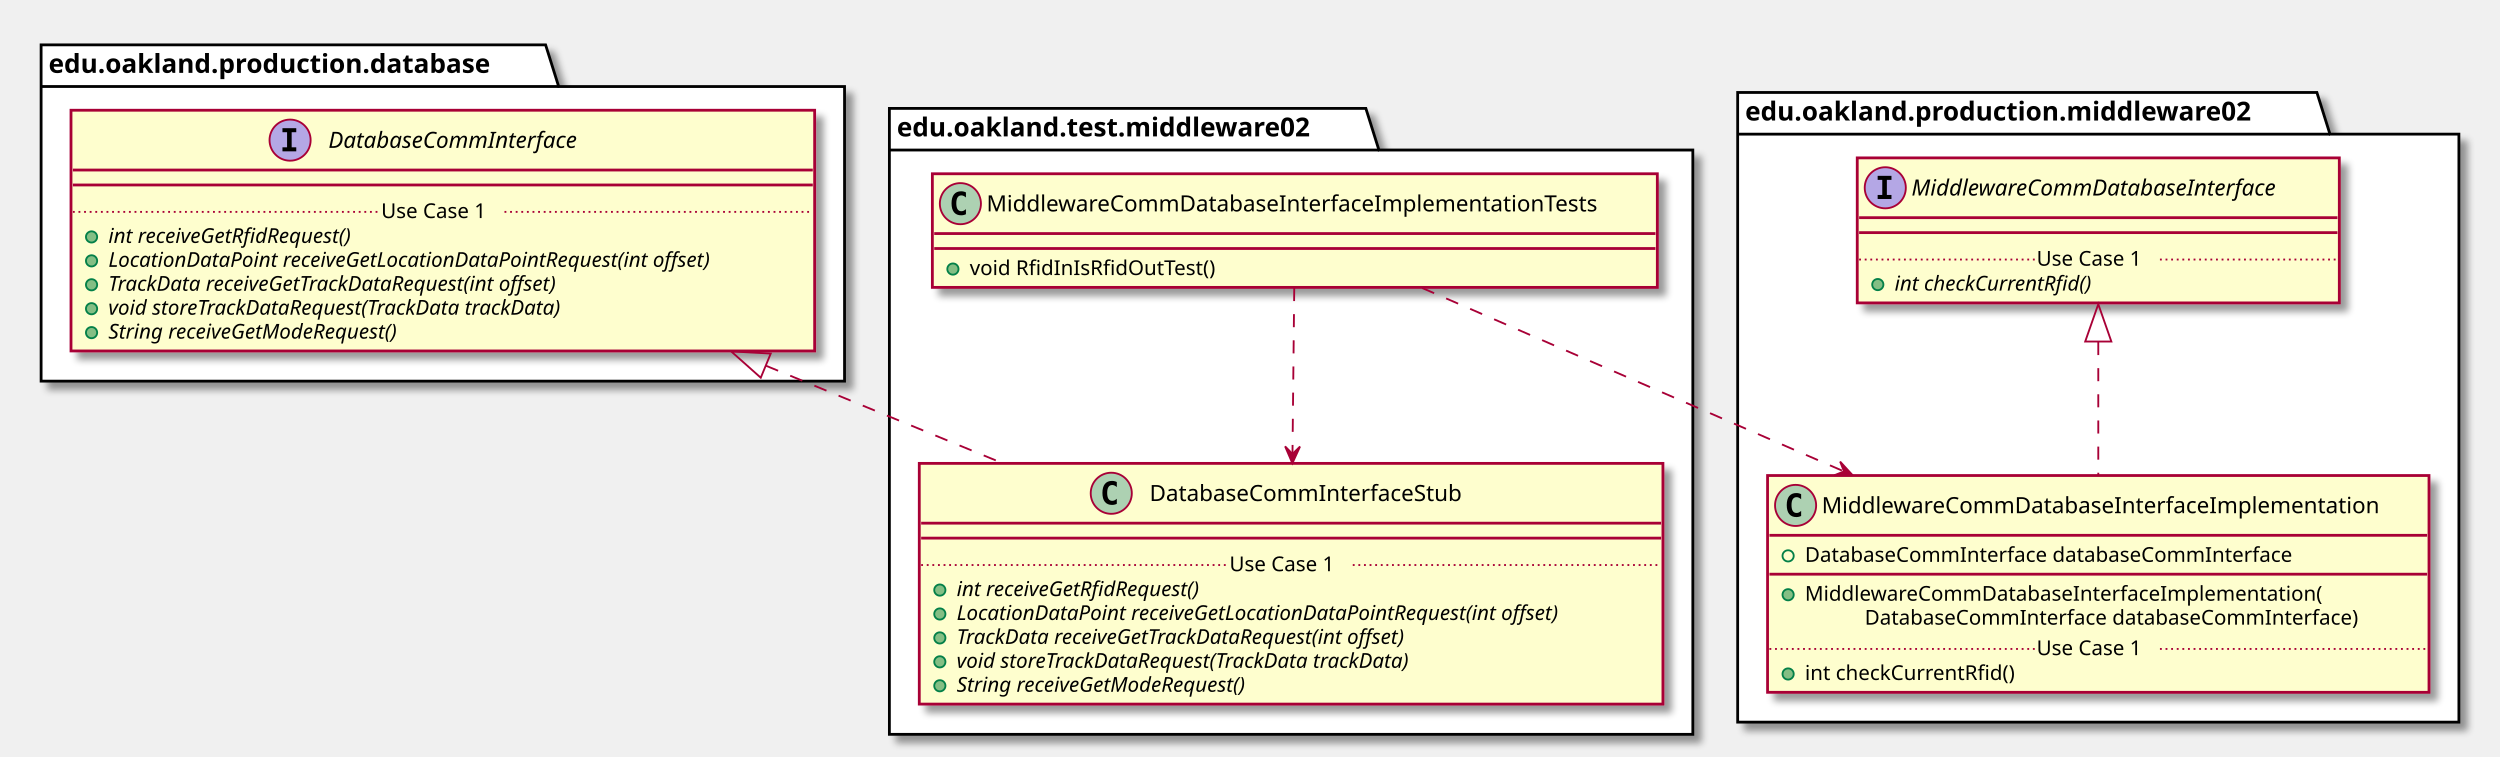
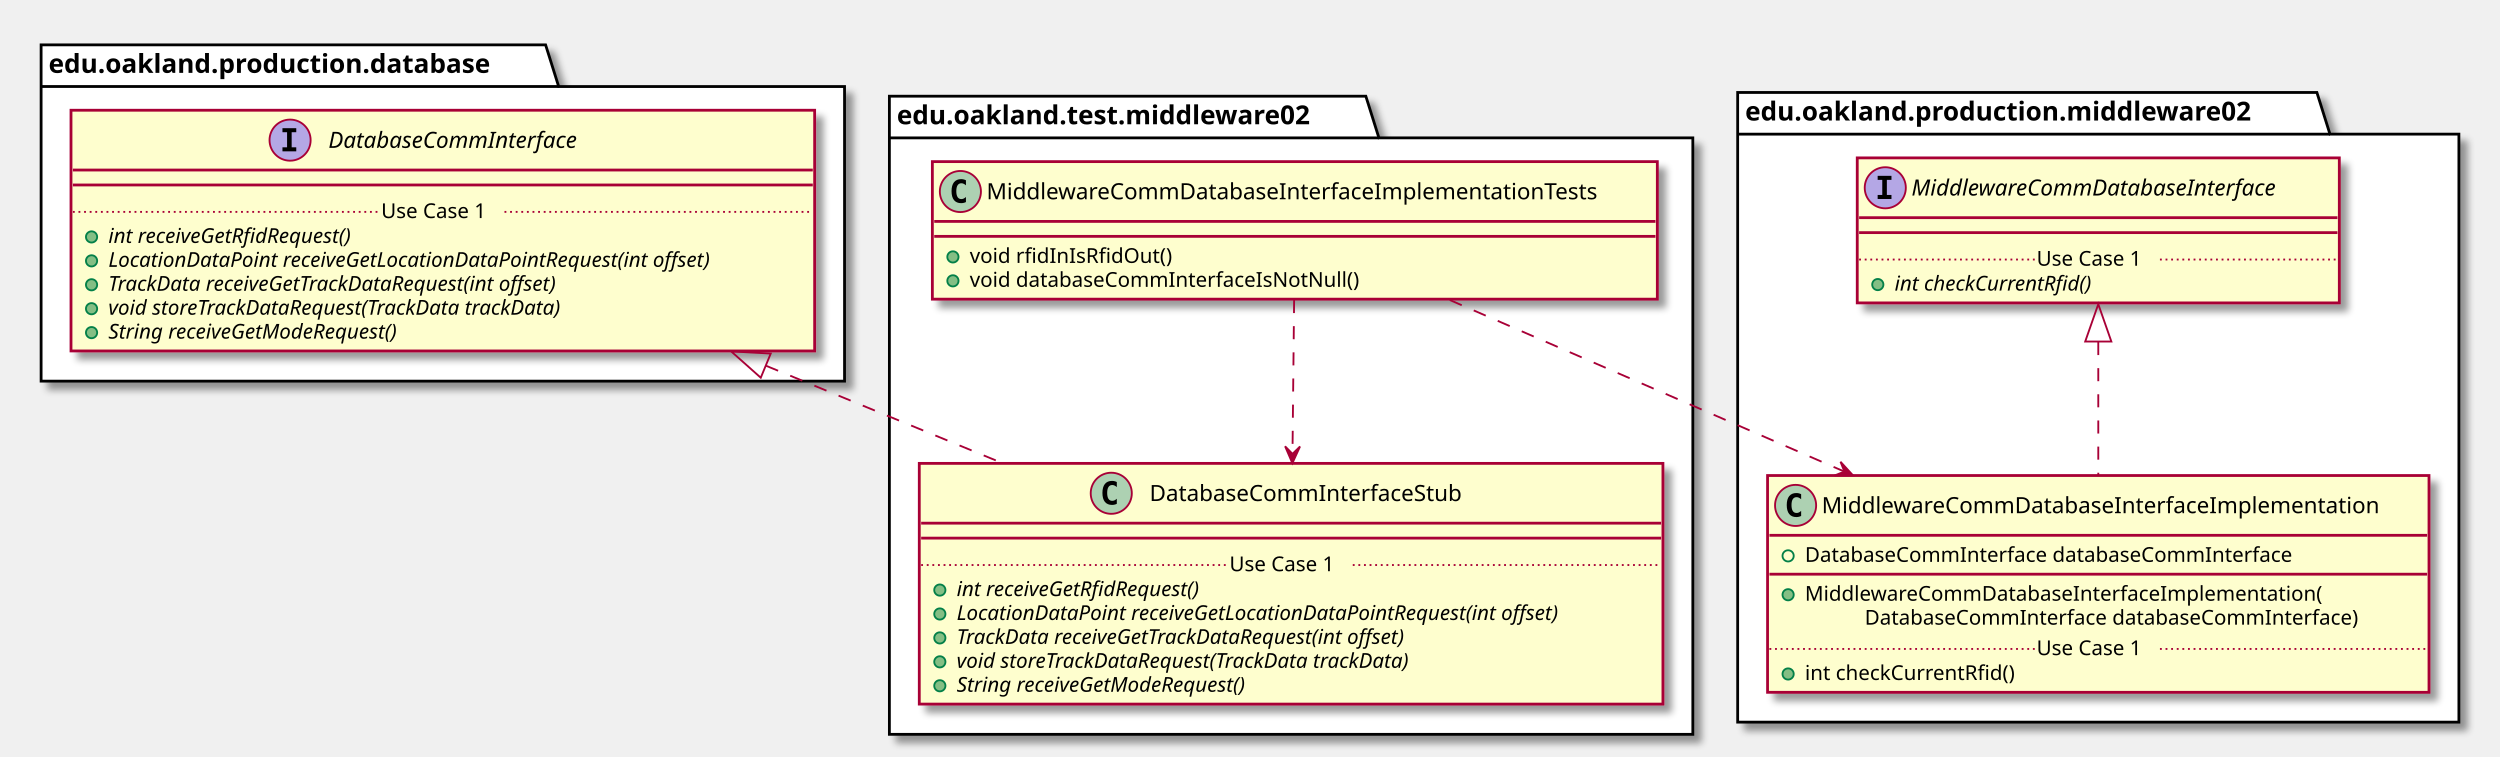
<svg xmlns="http://www.w3.org/2000/svg" contentScriptType="application/ecmascript" contentStyleType="text/css" height="405px" preserveAspectRatio="none" style="width:1338px;height:405px;" version="1.1" viewBox="0 0 1338 405" width="1338px" zoomAndPan="magnify">
  <defs>
-     <filter height="300%" id="fulxiflroqk7i" width="300%" x="-1" y="-1">
+     <filter height="300%" id="fx3nwfhyx7so9" width="300%" x="-1" y="-1">
      <feGaussianBlur result="blurOut" stdDeviation="2.0" />
      <feColorMatrix in="blurOut" result="blurOut2" type="matrix" values="0 0 0 0 0 0 0 0 0 0 0 0 0 0 0 0 0 0 .4 0" />
      <feOffset dx="4.0" dy="4.0" in="blurOut2" result="blurOut3" />
      <feBlend in="SourceGraphic" in2="blurOut3" mode="normal" />
    </filter>
  </defs>
  <g>
-     <polygon fill="#FFFFFF" filter="url(#fulxiflroqk7i)" points="476,58,731,58,738,80.297,906,80.297,906,393,476,393,476,58" style="stroke: #000000; stroke-width: 1.5;" />
-     <line style="stroke: #000000; stroke-width: 1.5;" x1="476" x2="738" y1="80.297" y2="80.297" />
-     <text fill="#000000" font-family="sans-serif" font-size="14" font-weight="bold" lengthAdjust="spacingAndGlyphs" textLength="249" x="480" y="72.995">edu.oakland.test.middleware02</text>
-     <polygon fill="#FFFFFF" filter="url(#fulxiflroqk7i)" points="22,24,292,24,299,46.297,452,46.297,452,204,22,204,22,24" style="stroke: #000000; stroke-width: 1.5;" />
+     <polygon fill="#FFFFFF" filter="url(#fx3nwfhyx7so9)" points="476,51.5,731,51.5,738,73.797,906,73.797,906,393,476,393,476,51.5" style="stroke: #000000; stroke-width: 1.5;" />
+     <line style="stroke: #000000; stroke-width: 1.5;" x1="476" x2="738" y1="73.797" y2="73.797" />
+     <text fill="#000000" font-family="sans-serif" font-size="14" font-weight="bold" lengthAdjust="spacingAndGlyphs" textLength="249" x="480" y="66.495">edu.oakland.test.middleware02</text>
+     <polygon fill="#FFFFFF" filter="url(#fx3nwfhyx7so9)" points="22,24,292,24,299,46.297,452,46.297,452,204,22,204,22,24" style="stroke: #000000; stroke-width: 1.5;" />
    <line style="stroke: #000000; stroke-width: 1.5;" x1="22" x2="299" y1="46.297" y2="46.297" />
    <text fill="#000000" font-family="sans-serif" font-size="14" font-weight="bold" lengthAdjust="spacingAndGlyphs" textLength="264" x="26" y="38.995">edu.oakland.production.database</text>
-     <polygon fill="#FFFFFF" filter="url(#fulxiflroqk7i)" points="930,49.5,1240,49.5,1247,71.797,1316,71.797,1316,386.5,930,386.5,930,49.5" style="stroke: #000000; stroke-width: 1.5;" />
+     <polygon fill="#FFFFFF" filter="url(#fx3nwfhyx7so9)" points="930,49.5,1240,49.5,1247,71.797,1316,71.797,1316,386.5,930,386.5,930,49.5" style="stroke: #000000; stroke-width: 1.5;" />
    <line style="stroke: #000000; stroke-width: 1.5;" x1="930" x2="1247" y1="71.797" y2="71.797" />
    <text fill="#000000" font-family="sans-serif" font-size="14" font-weight="bold" lengthAdjust="spacingAndGlyphs" textLength="304" x="934" y="64.495">edu.oakland.production.middleware02</text>
-     <rect fill="#FEFECE" filter="url(#fulxiflroqk7i)" height="60.805" id="MiddlewareCommDatabaseInterfaceImplementationTests" style="stroke: #A80036; stroke-width: 1.5;" width="388" x="499" y="93" />
-     <ellipse cx="514" cy="109" fill="#ADD1B2" rx="11" ry="11" style="stroke: #A80036; stroke-width: 1.0;" />
-     <path d="M516.969,114.641 Q516.391,114.938 515.75,115.078 Q515.109,115.234 514.406,115.234 Q511.906,115.234 510.578,113.594 Q509.266,111.938 509.266,108.812 Q509.266,105.688 510.578,104.031 Q511.906,102.375 514.406,102.375 Q515.109,102.375 515.75,102.531 Q516.406,102.688 516.969,102.984 L516.969,105.703 Q516.344,105.125 515.75,104.859 Q515.156,104.578 514.531,104.578 Q513.188,104.578 512.5,105.656 Q511.812,106.719 511.812,108.812 Q511.812,110.906 512.5,111.984 Q513.188,113.047 514.531,113.047 Q515.156,113.047 515.75,112.781 Q516.344,112.5 516.969,111.922 L516.969,114.641 Z " />
-     <text fill="#000000" font-family="sans-serif" font-size="12" lengthAdjust="spacingAndGlyphs" textLength="356" x="528" y="113.154">MiddlewareCommDatabaseInterfaceImplementationTests</text>
-     <line style="stroke: #A80036; stroke-width: 1.5;" x1="500" x2="886" y1="125" y2="125" />
-     <line style="stroke: #A80036; stroke-width: 1.5;" x1="500" x2="886" y1="133" y2="133" />
-     <ellipse cx="510" cy="144" fill="#84BE84" rx="3" ry="3" style="stroke: #038048; stroke-width: 1.0;" />
-     <text fill="#000000" font-family="sans-serif" font-size="11" lengthAdjust="spacingAndGlyphs" textLength="142" x="519" y="147.21">void RfidInIsRfidOutTest()</text>
-     <rect fill="#FEFECE" filter="url(#fulxiflroqk7i)" height="128.828" id="DatabaseCommInterfaceStub" style="stroke: #A80036; stroke-width: 1.5;" width="398" x="492" y="248" />
+     <rect fill="#FEFECE" filter="url(#fx3nwfhyx7so9)" height="73.609" id="MiddlewareCommDatabaseInterfaceImplementationTests" style="stroke: #A80036; stroke-width: 1.5;" width="388" x="499" y="86.5" />
+     <ellipse cx="514" cy="102.5" fill="#ADD1B2" rx="11" ry="11" style="stroke: #A80036; stroke-width: 1.0;" />
+     <path d="M516.969,108.141 Q516.391,108.438 515.75,108.578 Q515.109,108.734 514.406,108.734 Q511.906,108.734 510.578,107.094 Q509.266,105.438 509.266,102.312 Q509.266,99.188 510.578,97.531 Q511.906,95.875 514.406,95.875 Q515.109,95.875 515.75,96.031 Q516.406,96.188 516.969,96.484 L516.969,99.203 Q516.344,98.625 515.75,98.359 Q515.156,98.078 514.531,98.078 Q513.188,98.078 512.5,99.156 Q511.812,100.219 511.812,102.312 Q511.812,104.406 512.5,105.484 Q513.188,106.547 514.531,106.547 Q515.156,106.547 515.75,106.281 Q516.344,106 516.969,105.422 L516.969,108.141 Z " />
+     <text fill="#000000" font-family="sans-serif" font-size="12" lengthAdjust="spacingAndGlyphs" textLength="356" x="528" y="106.654">MiddlewareCommDatabaseInterfaceImplementationTests</text>
+     <line style="stroke: #A80036; stroke-width: 1.5;" x1="500" x2="886" y1="118.5" y2="118.5" />
+     <line style="stroke: #A80036; stroke-width: 1.5;" x1="500" x2="886" y1="126.5" y2="126.5" />
+     <ellipse cx="510" cy="137.5" fill="#84BE84" rx="3" ry="3" style="stroke: #038048; stroke-width: 1.0;" />
+     <text fill="#000000" font-family="sans-serif" font-size="11" lengthAdjust="spacingAndGlyphs" textLength="115" x="519" y="140.71">void rfidInIsRfidOut()</text>
+     <ellipse cx="510" cy="150.305" fill="#84BE84" rx="3" ry="3" style="stroke: #038048; stroke-width: 1.0;" />
+     <text fill="#000000" font-family="sans-serif" font-size="11" lengthAdjust="spacingAndGlyphs" textLength="225" x="519" y="153.515">void databaseCommInterfaceIsNotNull()</text>
+     <rect fill="#FEFECE" filter="url(#fx3nwfhyx7so9)" height="128.828" id="DatabaseCommInterfaceStub" style="stroke: #A80036; stroke-width: 1.5;" width="398" x="492" y="248" />
    <ellipse cx="594.75" cy="264" fill="#ADD1B2" rx="11" ry="11" style="stroke: #A80036; stroke-width: 1.0;" />
    <path d="M597.719,269.641 Q597.141,269.938 596.5,270.078 Q595.859,270.234 595.156,270.234 Q592.656,270.234 591.328,268.594 Q590.016,266.938 590.016,263.812 Q590.016,260.688 591.328,259.031 Q592.656,257.375 595.156,257.375 Q595.859,257.375 596.5,257.531 Q597.156,257.688 597.719,257.984 L597.719,260.703 Q597.094,260.125 596.5,259.859 Q595.906,259.578 595.281,259.578 Q593.938,259.578 593.25,260.656 Q592.562,261.719 592.562,263.812 Q592.562,265.906 593.25,266.984 Q593.938,268.047 595.281,268.047 Q595.906,268.047 596.5,267.781 Q597.094,267.5 597.719,266.922 L597.719,269.641 Z " />
    <text fill="#000000" font-family="sans-serif" font-size="12" lengthAdjust="spacingAndGlyphs" textLength="184" x="615.25" y="268.154">DatabaseCommInterfaceStub</text>
    <line style="stroke: #A80036; stroke-width: 1.5;" x1="493" x2="889" y1="280" y2="280" />
    <line style="stroke: #A80036; stroke-width: 1.5;" x1="493" x2="889" y1="288" y2="288" />
    <ellipse cx="503" cy="315.805" fill="#84BE84" rx="3" ry="3" style="stroke: #038048; stroke-width: 1.0;" />
    <text fill="#000000" font-family="sans-serif" font-size="11" font-style="italic" lengthAdjust="spacingAndGlyphs" textLength="156" x="512" y="319.015">int receiveGetRfidRequest()</text>
    <ellipse cx="503" cy="328.609" fill="#84BE84" rx="3" ry="3" style="stroke: #038048; stroke-width: 1.0;" />
    <text fill="#000000" font-family="sans-serif" font-size="11" font-style="italic" lengthAdjust="spacingAndGlyphs" textLength="372" x="512" y="331.82">LocationDataPoint receiveGetLocationDataPointRequest(int offset)</text>
    <ellipse cx="503" cy="341.414" fill="#84BE84" rx="3" ry="3" style="stroke: #038048; stroke-width: 1.0;" />
    <text fill="#000000" font-family="sans-serif" font-size="11" font-style="italic" lengthAdjust="spacingAndGlyphs" textLength="284" x="512" y="344.625">TrackData receiveGetTrackDataRequest(int offset)</text>
    <ellipse cx="503" cy="354.219" fill="#84BE84" rx="3" ry="3" style="stroke: #038048; stroke-width: 1.0;" />
    <text fill="#000000" font-family="sans-serif" font-size="11" font-style="italic" lengthAdjust="spacingAndGlyphs" textLength="283" x="512" y="357.429">void storeTrackDataRequest(TrackData trackData)</text>
    <ellipse cx="503" cy="367.023" fill="#84BE84" rx="3" ry="3" style="stroke: #038048; stroke-width: 1.0;" />
    <text fill="#000000" font-family="sans-serif" font-size="11" font-style="italic" lengthAdjust="spacingAndGlyphs" textLength="183" x="512" y="370.234">String receiveGetModeRequest()</text>
    <line style="stroke: #A80036; stroke-width: 1.0; stroke-dasharray: 1.0,2.0;" x1="493" x2="658" y1="302.402" y2="302.402" />
    <text fill="#000000" font-family="sans-serif" font-size="11" lengthAdjust="spacingAndGlyphs" textLength="66" x="658" y="305.71">Use Case 1</text>
    <line style="stroke: #A80036; stroke-width: 1.0; stroke-dasharray: 1.0,2.0;" x1="724" x2="889" y1="302.402" y2="302.402" />
-     <rect fill="#FEFECE" filter="url(#fulxiflroqk7i)" height="128.828" id="DatabaseCommInterface" style="stroke: #A80036; stroke-width: 1.5;" width="398" x="38" y="59" />
+     <rect fill="#FEFECE" filter="url(#fx3nwfhyx7so9)" height="128.828" id="DatabaseCommInterface" style="stroke: #A80036; stroke-width: 1.5;" width="398" x="38" y="59" />
    <ellipse cx="155.25" cy="75" fill="#B4A7E5" rx="11" ry="11" style="stroke: #A80036; stroke-width: 1.0;" />
    <path d="M151.172,70.766 L151.172,68.609 L158.562,68.609 L158.562,70.766 L156.094,70.766 L156.094,78.844 L158.562,78.844 L158.562,81 L151.172,81 L151.172,78.844 L153.641,78.844 L153.641,70.766 L151.172,70.766 Z " />
    <text fill="#000000" font-family="sans-serif" font-size="12" font-style="italic" lengthAdjust="spacingAndGlyphs" textLength="155" x="175.75" y="79.154">DatabaseCommInterface</text>
    <line style="stroke: #A80036; stroke-width: 1.5;" x1="39" x2="435" y1="91" y2="91" />
    <line style="stroke: #A80036; stroke-width: 1.5;" x1="39" x2="435" y1="99" y2="99" />
    <ellipse cx="49" cy="126.805" fill="#84BE84" rx="3" ry="3" style="stroke: #038048; stroke-width: 1.0;" />
    <text fill="#000000" font-family="sans-serif" font-size="11" font-style="italic" lengthAdjust="spacingAndGlyphs" textLength="156" x="58" y="130.015">int receiveGetRfidRequest()</text>
    <ellipse cx="49" cy="139.609" fill="#84BE84" rx="3" ry="3" style="stroke: #038048; stroke-width: 1.0;" />
    <text fill="#000000" font-family="sans-serif" font-size="11" font-style="italic" lengthAdjust="spacingAndGlyphs" textLength="372" x="58" y="142.82">LocationDataPoint receiveGetLocationDataPointRequest(int offset)</text>
    <ellipse cx="49" cy="152.414" fill="#84BE84" rx="3" ry="3" style="stroke: #038048; stroke-width: 1.0;" />
    <text fill="#000000" font-family="sans-serif" font-size="11" font-style="italic" lengthAdjust="spacingAndGlyphs" textLength="284" x="58" y="155.625">TrackData receiveGetTrackDataRequest(int offset)</text>
    <ellipse cx="49" cy="165.219" fill="#84BE84" rx="3" ry="3" style="stroke: #038048; stroke-width: 1.0;" />
    <text fill="#000000" font-family="sans-serif" font-size="11" font-style="italic" lengthAdjust="spacingAndGlyphs" textLength="283" x="58" y="168.429">void storeTrackDataRequest(TrackData trackData)</text>
    <ellipse cx="49" cy="178.023" fill="#84BE84" rx="3" ry="3" style="stroke: #038048; stroke-width: 1.0;" />
    <text fill="#000000" font-family="sans-serif" font-size="11" font-style="italic" lengthAdjust="spacingAndGlyphs" textLength="183" x="58" y="181.234">String receiveGetModeRequest()</text>
    <line style="stroke: #A80036; stroke-width: 1.0; stroke-dasharray: 1.0,2.0;" x1="39" x2="204" y1="113.402" y2="113.402" />
    <text fill="#000000" font-family="sans-serif" font-size="11" lengthAdjust="spacingAndGlyphs" textLength="66" x="204" y="116.71">Use Case 1</text>
    <line style="stroke: #A80036; stroke-width: 1.0; stroke-dasharray: 1.0,2.0;" x1="270" x2="435" y1="113.402" y2="113.402" />
-     <rect fill="#FEFECE" filter="url(#fulxiflroqk7i)" height="116.023" id="MiddlewareCommDatabaseInterfaceImplementation" style="stroke: #A80036; stroke-width: 1.5;" width="354" x="946" y="254.5" />
+     <rect fill="#FEFECE" filter="url(#fx3nwfhyx7so9)" height="116.023" id="MiddlewareCommDatabaseInterfaceImplementation" style="stroke: #A80036; stroke-width: 1.5;" width="354" x="946" y="254.5" />
    <ellipse cx="961" cy="270.5" fill="#ADD1B2" rx="11" ry="11" style="stroke: #A80036; stroke-width: 1.0;" />
    <path d="M963.969,276.141 Q963.391,276.438 962.75,276.578 Q962.109,276.734 961.406,276.734 Q958.906,276.734 957.578,275.094 Q956.266,273.438 956.266,270.312 Q956.266,267.188 957.578,265.531 Q958.906,263.875 961.406,263.875 Q962.109,263.875 962.75,264.031 Q963.406,264.188 963.969,264.484 L963.969,267.203 Q963.344,266.625 962.75,266.359 Q962.156,266.078 961.531,266.078 Q960.188,266.078 959.5,267.156 Q958.812,268.219 958.812,270.312 Q958.812,272.406 959.5,273.484 Q960.188,274.547 961.531,274.547 Q962.156,274.547 962.75,274.281 Q963.344,274 963.969,273.422 L963.969,276.141 Z " />
    <text fill="#000000" font-family="sans-serif" font-size="12" lengthAdjust="spacingAndGlyphs" textLength="322" x="975" y="274.654">MiddlewareCommDatabaseInterfaceImplementation</text>
    <line style="stroke: #A80036; stroke-width: 1.5;" x1="947" x2="1299" y1="286.5" y2="286.5" />
    <ellipse cx="957" cy="297.5" fill="none" rx="3" ry="3" style="stroke: #038048; stroke-width: 1.0;" />
    <text fill="#000000" font-family="sans-serif" font-size="11" lengthAdjust="spacingAndGlyphs" textLength="285" x="966" y="300.71">DatabaseCommInterface databaseCommInterface</text>
    <line style="stroke: #A80036; stroke-width: 1.5;" x1="947" x2="1299" y1="307.305" y2="307.305" />
    <ellipse cx="957" cy="318.305" fill="#84BE84" rx="3" ry="3" style="stroke: #038048; stroke-width: 1.0;" />
    <text fill="#000000" font-family="sans-serif" font-size="11" lengthAdjust="spacingAndGlyphs" textLength="297" x="966" y="321.515">MiddlewareCommDatabaseInterfaceImplementation(</text>
    <text fill="#000000" font-family="sans-serif" font-size="11" lengthAdjust="spacingAndGlyphs" textLength="289" x="998" y="334.32">DatabaseCommInterface databaseCommInterface)</text>
    <ellipse cx="957" cy="360.719" fill="#84BE84" rx="3" ry="3" style="stroke: #038048; stroke-width: 1.0;" />
    <text fill="#000000" font-family="sans-serif" font-size="11" lengthAdjust="spacingAndGlyphs" textLength="122" x="966" y="363.929">int checkCurrentRfid()</text>
    <line style="stroke: #A80036; stroke-width: 1.0; stroke-dasharray: 1.0,2.0;" x1="947" x2="1090" y1="347.316" y2="347.316" />
    <text fill="#000000" font-family="sans-serif" font-size="11" lengthAdjust="spacingAndGlyphs" textLength="66" x="1090" y="350.625">Use Case 1</text>
    <line style="stroke: #A80036; stroke-width: 1.0; stroke-dasharray: 1.0,2.0;" x1="1156" x2="1299" y1="347.316" y2="347.316" />
-     <rect fill="#FEFECE" filter="url(#fulxiflroqk7i)" height="77.609" id="MiddlewareCommDatabaseInterface" style="stroke: #A80036; stroke-width: 1.5;" width="258" x="994" y="84.5" />
+     <rect fill="#FEFECE" filter="url(#fx3nwfhyx7so9)" height="77.609" id="MiddlewareCommDatabaseInterface" style="stroke: #A80036; stroke-width: 1.5;" width="258" x="994" y="84.5" />
    <ellipse cx="1009" cy="100.5" fill="#B4A7E5" rx="11" ry="11" style="stroke: #A80036; stroke-width: 1.0;" />
    <path d="M1004.922,96.266 L1004.922,94.109 L1012.312,94.109 L1012.312,96.266 L1009.844,96.266 L1009.844,104.344 L1012.312,104.344 L1012.312,106.5 L1004.922,106.5 L1004.922,104.344 L1007.391,104.344 L1007.391,96.266 L1004.922,96.266 Z " />
    <text fill="#000000" font-family="sans-serif" font-size="12" font-style="italic" lengthAdjust="spacingAndGlyphs" textLength="226" x="1023" y="104.654">MiddlewareCommDatabaseInterface</text>
    <line style="stroke: #A80036; stroke-width: 1.5;" x1="995" x2="1251" y1="116.5" y2="116.5" />
    <line style="stroke: #A80036; stroke-width: 1.5;" x1="995" x2="1251" y1="124.5" y2="124.5" />
    <ellipse cx="1005" cy="152.305" fill="#84BE84" rx="3" ry="3" style="stroke: #038048; stroke-width: 1.0;" />
    <text fill="#000000" font-family="sans-serif" font-size="11" font-style="italic" lengthAdjust="spacingAndGlyphs" textLength="123" x="1014" y="155.515">int checkCurrentRfid()</text>
    <line style="stroke: #A80036; stroke-width: 1.0; stroke-dasharray: 1.0,2.0;" x1="995" x2="1090" y1="138.902" y2="138.902" />
    <text fill="#000000" font-family="sans-serif" font-size="11" lengthAdjust="spacingAndGlyphs" textLength="66" x="1090" y="142.21">Use Case 1</text>
    <line style="stroke: #A80036; stroke-width: 1.0; stroke-dasharray: 1.0,2.0;" x1="1156" x2="1251" y1="138.902" y2="138.902" />
    <path d="M409.97,195.75 C451.66,212.92 495.93,231.15 536.7,247.95 " fill="none" id="DatabaseCommInterface&lt;-DatabaseCommInterfaceStub" style="stroke: #A80036; stroke-width: 1.0; stroke-dasharray: 7.0,7.0;" />
    <polygon fill="none" points="407.16,202.16,391.34,188.07,412.5,189.22,407.16,202.16" style="stroke: #A80036; stroke-width: 1.0;" />
-     <path d="M692.68,154.13 C692.43,177.89 692.06,212.17 691.74,242.69 " fill="none" id="MiddlewareCommDatabaseInterfaceImplementationTests-&gt;DatabaseCommInterfaceStub" style="stroke: #A80036; stroke-width: 1.0; stroke-dasharray: 7.0,7.0;" />
-     <polygon fill="#A80036" points="691.68,247.94,695.783,238.986,691.737,242.94,687.783,238.895,691.68,247.94" style="stroke: #A80036; stroke-width: 1.0;" />
+     <path d="M692.61,160.56 C692.37,183.84 692.03,214.87 691.74,242.75 " fill="none" id="MiddlewareCommDatabaseInterfaceImplementationTests-&gt;DatabaseCommInterfaceStub" style="stroke: #A80036; stroke-width: 1.0; stroke-dasharray: 7.0,7.0;" />
+     <polygon fill="#A80036" points="691.68,247.91,695.783,238.956,691.737,242.91,687.783,238.865,691.68,247.91" style="stroke: #A80036; stroke-width: 1.0;" />
    <path d="M1123,183.02 C1123,205.79 1123,231.8 1123,254.44 " fill="none" id="MiddlewareCommDatabaseInterface&lt;-MiddlewareCommDatabaseInterfaceImplementation" style="stroke: #A80036; stroke-width: 1.0; stroke-dasharray: 7.0,7.0;" />
    <polygon fill="none" points="1116,182.79,1123,162.79,1130,182.79,1116,182.79" style="stroke: #A80036; stroke-width: 1.0;" />
-     <path d="M761.13,154.13 C821.5,180.38 911.45,219.5 986.57,252.17 " fill="none" id="MiddlewareCommDatabaseInterfaceImplementationTests-&gt;MiddlewareCommDatabaseInterfaceImplementation" style="stroke: #A80036; stroke-width: 1.0; stroke-dasharray: 7.0,7.0;" />
-     <polygon fill="#A80036" points="991.49,254.31,984.84,247.046,986.907,252.311,981.641,254.379,991.49,254.31" style="stroke: #A80036; stroke-width: 1.0;" />
+     <path d="M775.91,160.56 C835.61,186.52 917.5,222.13 986.74,252.24 " fill="none" id="MiddlewareCommDatabaseInterfaceImplementationTests-&gt;MiddlewareCommDatabaseInterfaceImplementation" style="stroke: #A80036; stroke-width: 1.0; stroke-dasharray: 7.0,7.0;" />
+     <polygon fill="#A80036" points="991.7,254.4,985.049,247.136,987.117,252.401,981.851,254.469,991.7,254.4" style="stroke: #A80036; stroke-width: 1.0;" />
  </g>
</svg>
